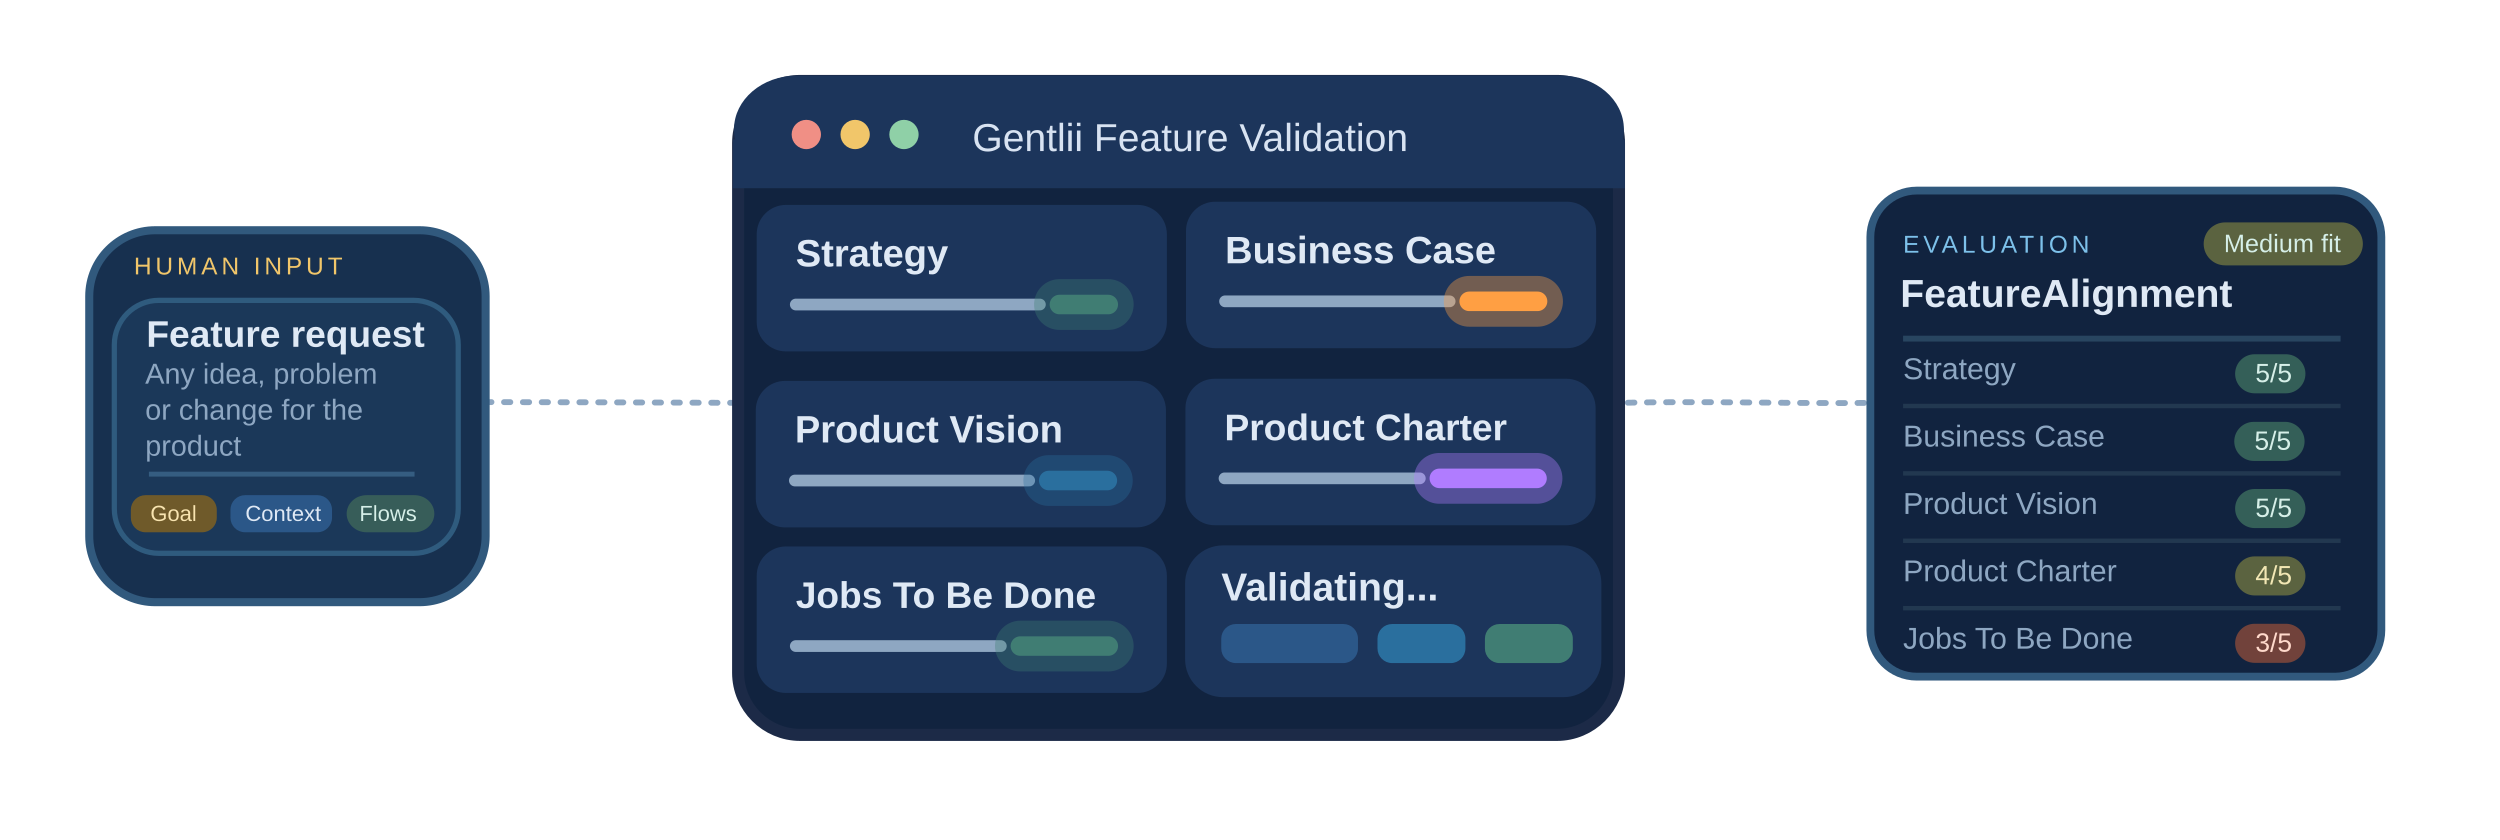
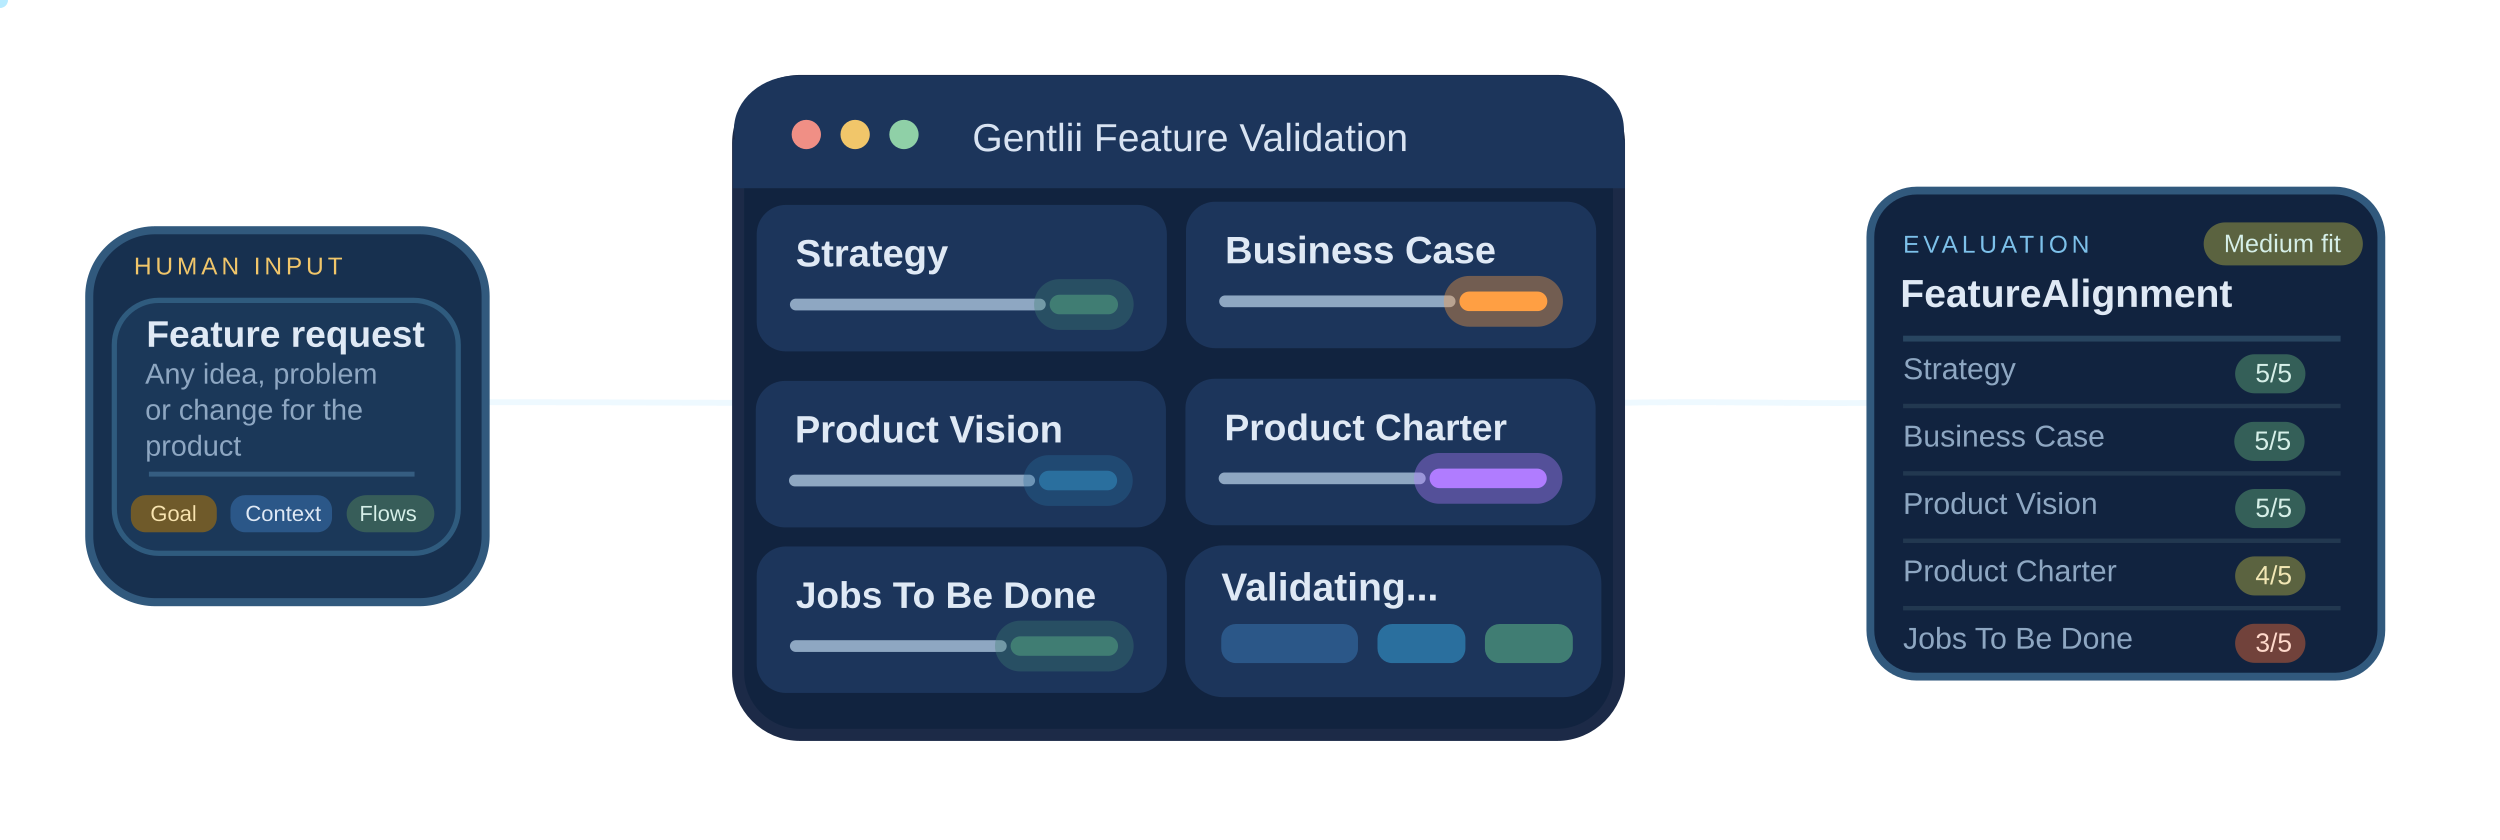
<svg xmlns="http://www.w3.org/2000/svg" width="256mm" height="86mm" viewBox="0 0 256 86" version="1.1" id="svg1">
  <defs id="defs1">
    <marker id="arrowhead-right" markerWidth="8" markerHeight="6" refX="7" refY="3" orient="auto" markerUnits="strokeWidth">
      <path d="M 0,0 8,3 0,6 Z" style="fill:#8ea7c2;stroke:none" id="path-arrowhead-right" />
    </marker>
  </defs>
  <g id="layer1">
    <rect id="background" x="8" y="10" width="281" height="190" rx="12" style="fill:none;stroke:none" />
-     <path id="flow-left-2" d="m 41.968,41.183 c 0.53,-0.046 38.447,0.047 38.846,0.125" style="fill:none;stroke:#8ea7c2;stroke-width:0.6;stroke-linecap:round;stroke-linejoin:round;stroke-dasharray:0.643, 1.286;stroke-dashoffset:0">
-       <animate attributeName="stroke-dashoffset" from="0" to="-18" dur="5.5s" repeatCount="indefinite" />
-     </path>
-     <path id="flow-right-main" d="m 164.728,41.275 c 9.635,-0.247 18.3,0.08 27.148,-0.02" style="fill:none;stroke:#8ea7c2;stroke-width:0.6;stroke-linecap:round;stroke-linejoin:round;stroke-dasharray:0.68, 1.28;stroke-dashoffset:0">
-       <animate attributeName="stroke-dashoffset" from="0" to="-18" dur="5.1s" repeatCount="indefinite" style="marker-end:" />
-     </path>
+     <path id="flow-left-2" d="m 41.968,41.183 c 0.53,-0.046 38.447,0.047 38.846,0.125" style="fill:none;stroke:#8fd8ff;stroke-opacity:0.15;stroke-width:0.6;stroke-linecap:round;stroke-linejoin:round" />
+     <circle cx="0" cy="0" r="0.82" style="fill:#b8ebff;fill-opacity:1">
+       <animateMotion dur="3.4s" begin="0s" repeatCount="indefinite">
+         <mpath href="#flow-left-2" />
+       </animateMotion>
+     </circle>
+     <circle cx="0" cy="0" r="0.64" style="fill:#b8ebff;fill-opacity:0.96">
+       <animateMotion dur="3.4s" begin="1.45s" repeatCount="indefinite">
+         <mpath href="#flow-left-2" />
+       </animateMotion>
+     </circle>
+     <path id="flow-right-main" d="m 164.728,41.275 c 9.635,-0.247 18.3,0.08 27.148,-0.02" style="fill:none;stroke:#8fd8ff;stroke-opacity:0.15;stroke-width:0.6;stroke-linecap:round;stroke-linejoin:round" />
+     <circle cx="0" cy="0" r="0.76" style="fill:#b8ebff;fill-opacity:1">
+       <animateMotion dur="2.6s" begin="0.18s" repeatCount="indefinite">
+         <mpath href="#flow-right-main" />
+       </animateMotion>
+     </circle>
+     <circle cx="0" cy="0" r="0.6" style="fill:#b8ebff;fill-opacity:0.94">
+       <animateMotion dur="2.6s" begin="0.96s" repeatCount="indefinite">
+         <mpath href="#flow-right-main" />
+       </animateMotion>
+     </circle>
    <g id="gentlii-foundations-app" transform="translate(101.0765,39.42175)">
      <rect x="-25.493" y="-31.132" width="90.201" height="66.964" rx="6.367" style="fill:#11233f;stroke:#1c2a47;stroke-width:1.236" id="rect30" />
      <rect x="-25.914" y="-31.679" width="91.124" height="11" rx="6.432" style="fill:#1c355b;stroke:none;stroke-width:1.035" id="rect31" />
      <rect x="-26.009" y="-25.15" width="91.314" height="5" style="fill:#1c355b;stroke:none;stroke-width:1.036" id="rect32" />
      <circle cx="-18.511" cy="-25.65" r="1.5" style="fill:#f08f85;stroke:none" id="circle32" />
      <circle cx="-13.511" cy="-25.65" r="1.5" style="fill:#f1c66a;stroke:none" id="circle33" />
      <circle cx="-8.511" cy="-25.65" r="1.5" style="fill:#8fd0a7;stroke:none" id="circle34" />
      <text x="-1.511" y="-23.95" style="font-size:4px;font-family:Arial;fill:#d8e3f2" id="text34">Gentlii Feature Validation</text>
      <rect x="-91.938" y="-15.846" width="40.589" height="38.088" rx="6.765" style="fill:#17304f;fill-opacity:1;stroke:#31597d;stroke-width:0.826" id="rect34" />
      <rect x="20.279" y="16.427" width="42.623" height="15.538" rx="3.875" style="fill:#1c355b;stroke:none;stroke-width:0.868" id="rect35" />
      <rect x="90.448" y="-19.906" width="52.325" height="49.774" rx="4.757" style="fill:#11233f;fill-opacity:1;stroke:#31597d;stroke-width:0.8" id="rect36" />
      <rect x="-89.371" y="-8.665" width="35.217" height="25.902" rx="4.558" style="fill:#1b3859;fill-opacity:1;stroke:#2f5b7e;stroke-width:0.535" id="rect44" />
      <text x="-87.365" y="-11.317" style="font-size:2.5px;font-family:Arial;letter-spacing:0.4px;fill:#f1c66a" id="text35">HUMAN INPUT</text>
      <text x="-86.084" y="-3.91" style="font-weight:700;font-size:3.8px;font-family:Arial;fill:#dfe9f5" id="text36">Feature request</text>
      <text x="-86.207" y="-0.138" style="font-size:2.95px;font-family:Arial;fill:#8ea7c2" id="text38">
        <tspan x="-86.207" y="-0.138" id="tspan9">Any idea, problem</tspan>
        <tspan x="-86.207" y="3.55" id="tspan11">or change for the</tspan>
        <tspan x="-86.207" y="7.237" id="tspan12">product</tspan>
      </text>
      <line x1="-85.827" y1="9.131" x2="-58.627" y2="9.131" style="stroke:#355d81;stroke-width:0.5" id="line40" />
      <rect x="-87.678" y="11.283" width="8.8" height="3.8" rx="1.5" style="fill:#6f5a2a;fill-opacity:1;stroke:none" id="rect45" />
      <rect x="-77.478" y="11.283" width="10.4" height="3.8" rx="1.5" style="fill:#2b5788;fill-opacity:1;stroke:none" id="rect47" />
      <rect x="-65.578" y="11.283" width="8.976" height="3.8" rx="2.04" style="fill:#375d59;fill-opacity:1;stroke:none;stroke-width:1.166" id="rect49" />
      <text x="-85.678" y="13.933" style="font-size:2.25px;font-family:Arial;fill:#f8e4b0" id="text40">Goal</text>
      <text x="-75.948" y="13.933" style="font-size:2.25px;font-family:Arial;fill:#dfe9f5" id="text41">Context</text>
      <text x="-64.278" y="13.933" style="font-size:2.25px;font-family:Arial;fill:#d6efe8" id="text42">Flows</text>
      <text x="93.8" y="-13.547" style="font-size:2.5px;font-family:Arial;letter-spacing:0.4px;fill:#7dc1ea" id="text43">EVALUATION</text>
      <rect x="124.58" y="-16.648" width="16.3" height="4.4" rx="2.2" style="fill:#5b6340;fill-opacity:1;stroke:none" id="rect50" />
      <text x="126.641" y="-13.598" style="font-size:2.6px;font-family:Arial;fill:#d6efe8" id="text45">Medium fit</text>
      <line x1="93.8" y1="-4.747" x2="138.6" y2="-4.747" style="stroke:#284560;stroke-width:0.6" id="line42" />
      <text x="93.8" y="-0.597" style="font-size:3.1px;font-family:Arial;fill:#8ea7c2" id="text46">Strategy</text>
      <rect x="127.8" y="-3.147" width="7.2" height="4" rx="2" style="fill:#345f58;stroke:none" id="rect51" />
      <text x="129.871" y="-0.297" style="font-size:2.7px;font-family:Arial;fill:#d6efe8" id="text47">5/5</text>
      <rect x="127.712" y="3.776" width="7.2" height="4" rx="2" style="fill:#345f58;stroke:none" id="rect51-3" />
      <text x="129.782" y="6.626" style="font-size:2.7px;font-family:Arial;fill:#d6efe8" id="text47-5">5/5</text>
      <line x1="93.8" y1="2.153" x2="138.6" y2="2.153" style="stroke:#223850;stroke-width:0.45" id="line43" />
      <text x="93.8" y="6.303" style="font-size:3.1px;font-family:Arial;fill:#8ea7c2" id="text48">Business Case</text>
      <line x1="93.8" y1="9.053" x2="138.6" y2="9.053" style="stroke:#223850;stroke-width:0.45" id="line44" />
      <text x="93.8" y="13.203" style="font-size:3.1px;font-family:Arial;fill:#8ea7c2" id="text50">Product Vision</text>
      <rect x="127.8" y="10.653" width="7.2" height="4" rx="2" style="fill:#345f58;stroke:none" id="rect53" />
      <text x="129.871" y="13.503" style="font-size:2.7px;font-family:Arial;fill:#d6efe8" id="text51">5/5</text>
      <line x1="93.8" y1="15.953" x2="138.6" y2="15.953" style="stroke:#223850;stroke-width:0.45" id="line45" />
      <text x="93.8" y="20.103" style="font-size:3.1px;font-family:Arial;fill:#8ea7c2" id="text52">Product Charter</text>
      <rect x="127.8" y="17.553" width="7.2" height="4" rx="2" style="fill:#5b6340;stroke:none" id="rect54" />
      <text x="129.871" y="20.403" style="font-size:2.7px;font-family:Arial;fill:#f2e7b4" id="text53">4/5</text>
      <line x1="93.8" y1="22.853" x2="138.6" y2="22.853" style="stroke:#223850;stroke-width:0.45" id="line46" />
      <text x="93.8" y="27.003" style="font-size:3.1px;font-family:Arial;fill:#8ea7c2" id="text54">Jobs To Be Done</text>
      <rect x="127.8" y="24.453" width="7.2" height="4" rx="2" style="fill:#71423b;stroke:none" id="rect55" />
      <text x="129.871" y="27.303" style="font-size:2.7px;font-family:Arial;fill:#ffd9cb" id="text55">3/5</text>
      <text x="23.98" y="22.065" style="font-weight:700;font-size:4px;font-family:Arial;fill:#dfe9f5" id="text1">Validating...</text>
      <rect x="23.98" y="24.478" width="14" height="4" rx="1.5" style="fill:#2b5788;stroke:none" id="rect41">
        <animate attributeName="opacity" values="0.45;1;0.45" dur="2.4s" begin="0s" repeatCount="indefinite" />
      </rect>
      <rect x="39.98" y="24.478" width="9" height="4" rx="1.5" style="fill:#2a6f9e;stroke:none" id="rect42">
        <animate attributeName="opacity" values="0.45;1;0.45" dur="2.4s" begin="0.8s" repeatCount="indefinite" />
      </rect>
      <rect x="50.98" y="24.478" width="9" height="4" rx="1.5" style="fill:#407d73;stroke:none" id="rect43">
        <animate attributeName="opacity" values="0.45;1;0.45" dur="2.4s" begin="1.6s" repeatCount="indefinite" />
      </rect>
      <text x="93.515" y="-7.998" style="font-weight:700;font-size:4px;font-family:Arial;fill:#dfe9f5" id="text2">FeatureAlignment</text>
    </g>
    <g id="output-strategy" transform="translate(77.48691,20.98374)">
      <rect x="0" y="0" width="42" height="15" rx="3" style="fill:#1c355b;stroke:none" id="rect46" />
      <text x="4" y="6.3" style="font-weight:700;font-size:3.9px;font-family:Arial;fill:#dfe9f5" id="text3">Strategy</text>
      <line x1="4" y1="10.2" x2="29" y2="10.2" style="stroke:#8ea7c2;stroke-width:1.2;stroke-linecap:round" id="line3" />
      <line x1="31" y1="10.2" x2="36" y2="10.2" style="opacity:0.35;stroke:#407d73;stroke-width:5.2;stroke-linecap:round" id="line46-glow">
-         <animate attributeName="opacity" values="0.22;0.42;0.22" dur="2s" repeatCount="indefinite" />
+         <animate attributeName="opacity" values="0.14;0.58;0.2;0.36;0.14" dur="1.18s" begin="0.12s" repeatCount="indefinite" />
      </line>
      <line x1="31" y1="10.2" x2="36" y2="10.2" style="stroke:#407d73;stroke-width:2;stroke-linecap:round" id="line47" />
    </g>
    <g id="output-business-case" transform="translate(121.4449,20.65615)">
      <rect x="0" y="0" width="42" height="15" rx="3" style="fill:#1c355b;stroke:none" id="rect48" />
      <text x="4" y="6.3" style="font-weight:700;font-size:3.9px;font-family:Arial;fill:#dfe9f5" id="text4">Business Case</text>
      <line x1="4" y1="10.2" x2="27" y2="10.2" style="stroke:#8ea7c2;stroke-width:1.2;stroke-linecap:round" id="line48" />
      <line x1="29" y1="10.2" x2="36" y2="10.2" style="opacity:0.38;stroke:#ff9f43;stroke-width:5.2;stroke-linecap:round" id="line48-glow">
-         <animate attributeName="opacity" values="0.24;0.45;0.24" dur="2s" repeatCount="indefinite" />
+         <animate attributeName="opacity" values="0.18;0.34;0.62;0.22;0.18" dur="1.34s" begin="0.47s" repeatCount="indefinite" />
      </line>
      <line x1="29" y1="10.2" x2="36" y2="10.2" style="stroke:#ff9f43;stroke-width:2;stroke-linecap:round" id="line49" />
    </g>
    <g id="output-product-vision" transform="translate(77.39197,39.00554)">
      <rect x="0" y="0" width="42" height="15" rx="3" style="fill:#1c355b;stroke:none" id="rect4" />
      <text x="4" y="6.3" style="font-weight:700;font-size:3.9px;font-family:Arial;fill:#dfe9f5" id="text5">Product Vision</text>
      <line x1="4" y1="10.2" x2="28" y2="10.2" style="stroke:#8ea7c2;stroke-width:1.2;stroke-linecap:round" id="line50" />
      <line x1="30" y1="10.2" x2="36" y2="10.2" style="opacity:0.34;stroke:#2a6f9e;stroke-width:5.2;stroke-linecap:round" id="line50-glow">
-         <animate attributeName="opacity" values="0.2;0.4;0.2" dur="2s" repeatCount="indefinite" />
+         <animate attributeName="opacity" values="0.12;0.48;0.24;0.56;0.12" dur="1.09s" begin="0.79s" repeatCount="indefinite" />
      </line>
      <line x1="30" y1="10.2" x2="36" y2="10.2" style="stroke:#2a6f9e;stroke-width:2;stroke-linecap:round" id="line51" />
    </g>
    <g id="output-jtbd" transform="translate(77.48691,55.95731)">
      <rect x="0" y="0" width="42" height="15" rx="3" style="fill:#1c355b;stroke:none" id="rect5" />
      <text x="4" y="6.3" style="font-weight:700;font-size:3.8px;font-family:Arial;fill:#dfe9f5" id="text6">Jobs To Be Done</text>
      <line x1="4" y1="10.2" x2="25" y2="10.2" style="stroke:#8ea7c2;stroke-width:1.2;stroke-linecap:round" id="line52" />
      <line x1="27" y1="10.2" x2="36" y2="10.2" style="opacity:0.35;stroke:#407d73;stroke-width:5.2;stroke-linecap:round" id="line52-glow">
-         <animate attributeName="opacity" values="0.22;0.42;0.22" dur="2s" repeatCount="indefinite" />
+         <animate attributeName="opacity" values="0.16;0.3;0.54;0.2;0.16" dur="1.52s" begin="0.28s" repeatCount="indefinite" />
      </line>
      <line x1="27" y1="10.2" x2="36" y2="10.2" style="stroke:#407d73;stroke-width:2;stroke-linecap:round" id="line53" />
    </g>
    <g id="output-product-charter" transform="translate(121.3904,38.78458)">
      <rect x="0" y="0" width="42" height="15" rx="3" style="fill:#1c355b;stroke:none" id="rect6" />
      <text x="4" y="6.3" style="font-weight:700;font-size:3.8px;font-family:Arial;fill:#dfe9f5" id="text7">Product Charter</text>
      <line x1="4" y1="10.2" x2="24" y2="10.2" style="stroke:#8ea7c2;stroke-width:1.2;stroke-linecap:round" id="line54" />
      <line x1="26" y1="10.2" x2="36" y2="10.2" style="opacity:0.38;stroke:#b07cff;stroke-width:5.2;stroke-linecap:round" id="line54-glow">
-         <animate attributeName="opacity" values="0.24;0.45;0.24" dur="2s" repeatCount="indefinite" />
+         <animate attributeName="opacity" values="0.2;0.6;0.26;0.42;0.2" dur="1.27s" begin="0.93s" repeatCount="indefinite" />
      </line>
      <line x1="26" y1="10.2" x2="36" y2="10.2" style="stroke:#b07cff;stroke-width:2;stroke-linecap:round" id="line55" />
    </g>
  </g>
</svg>
